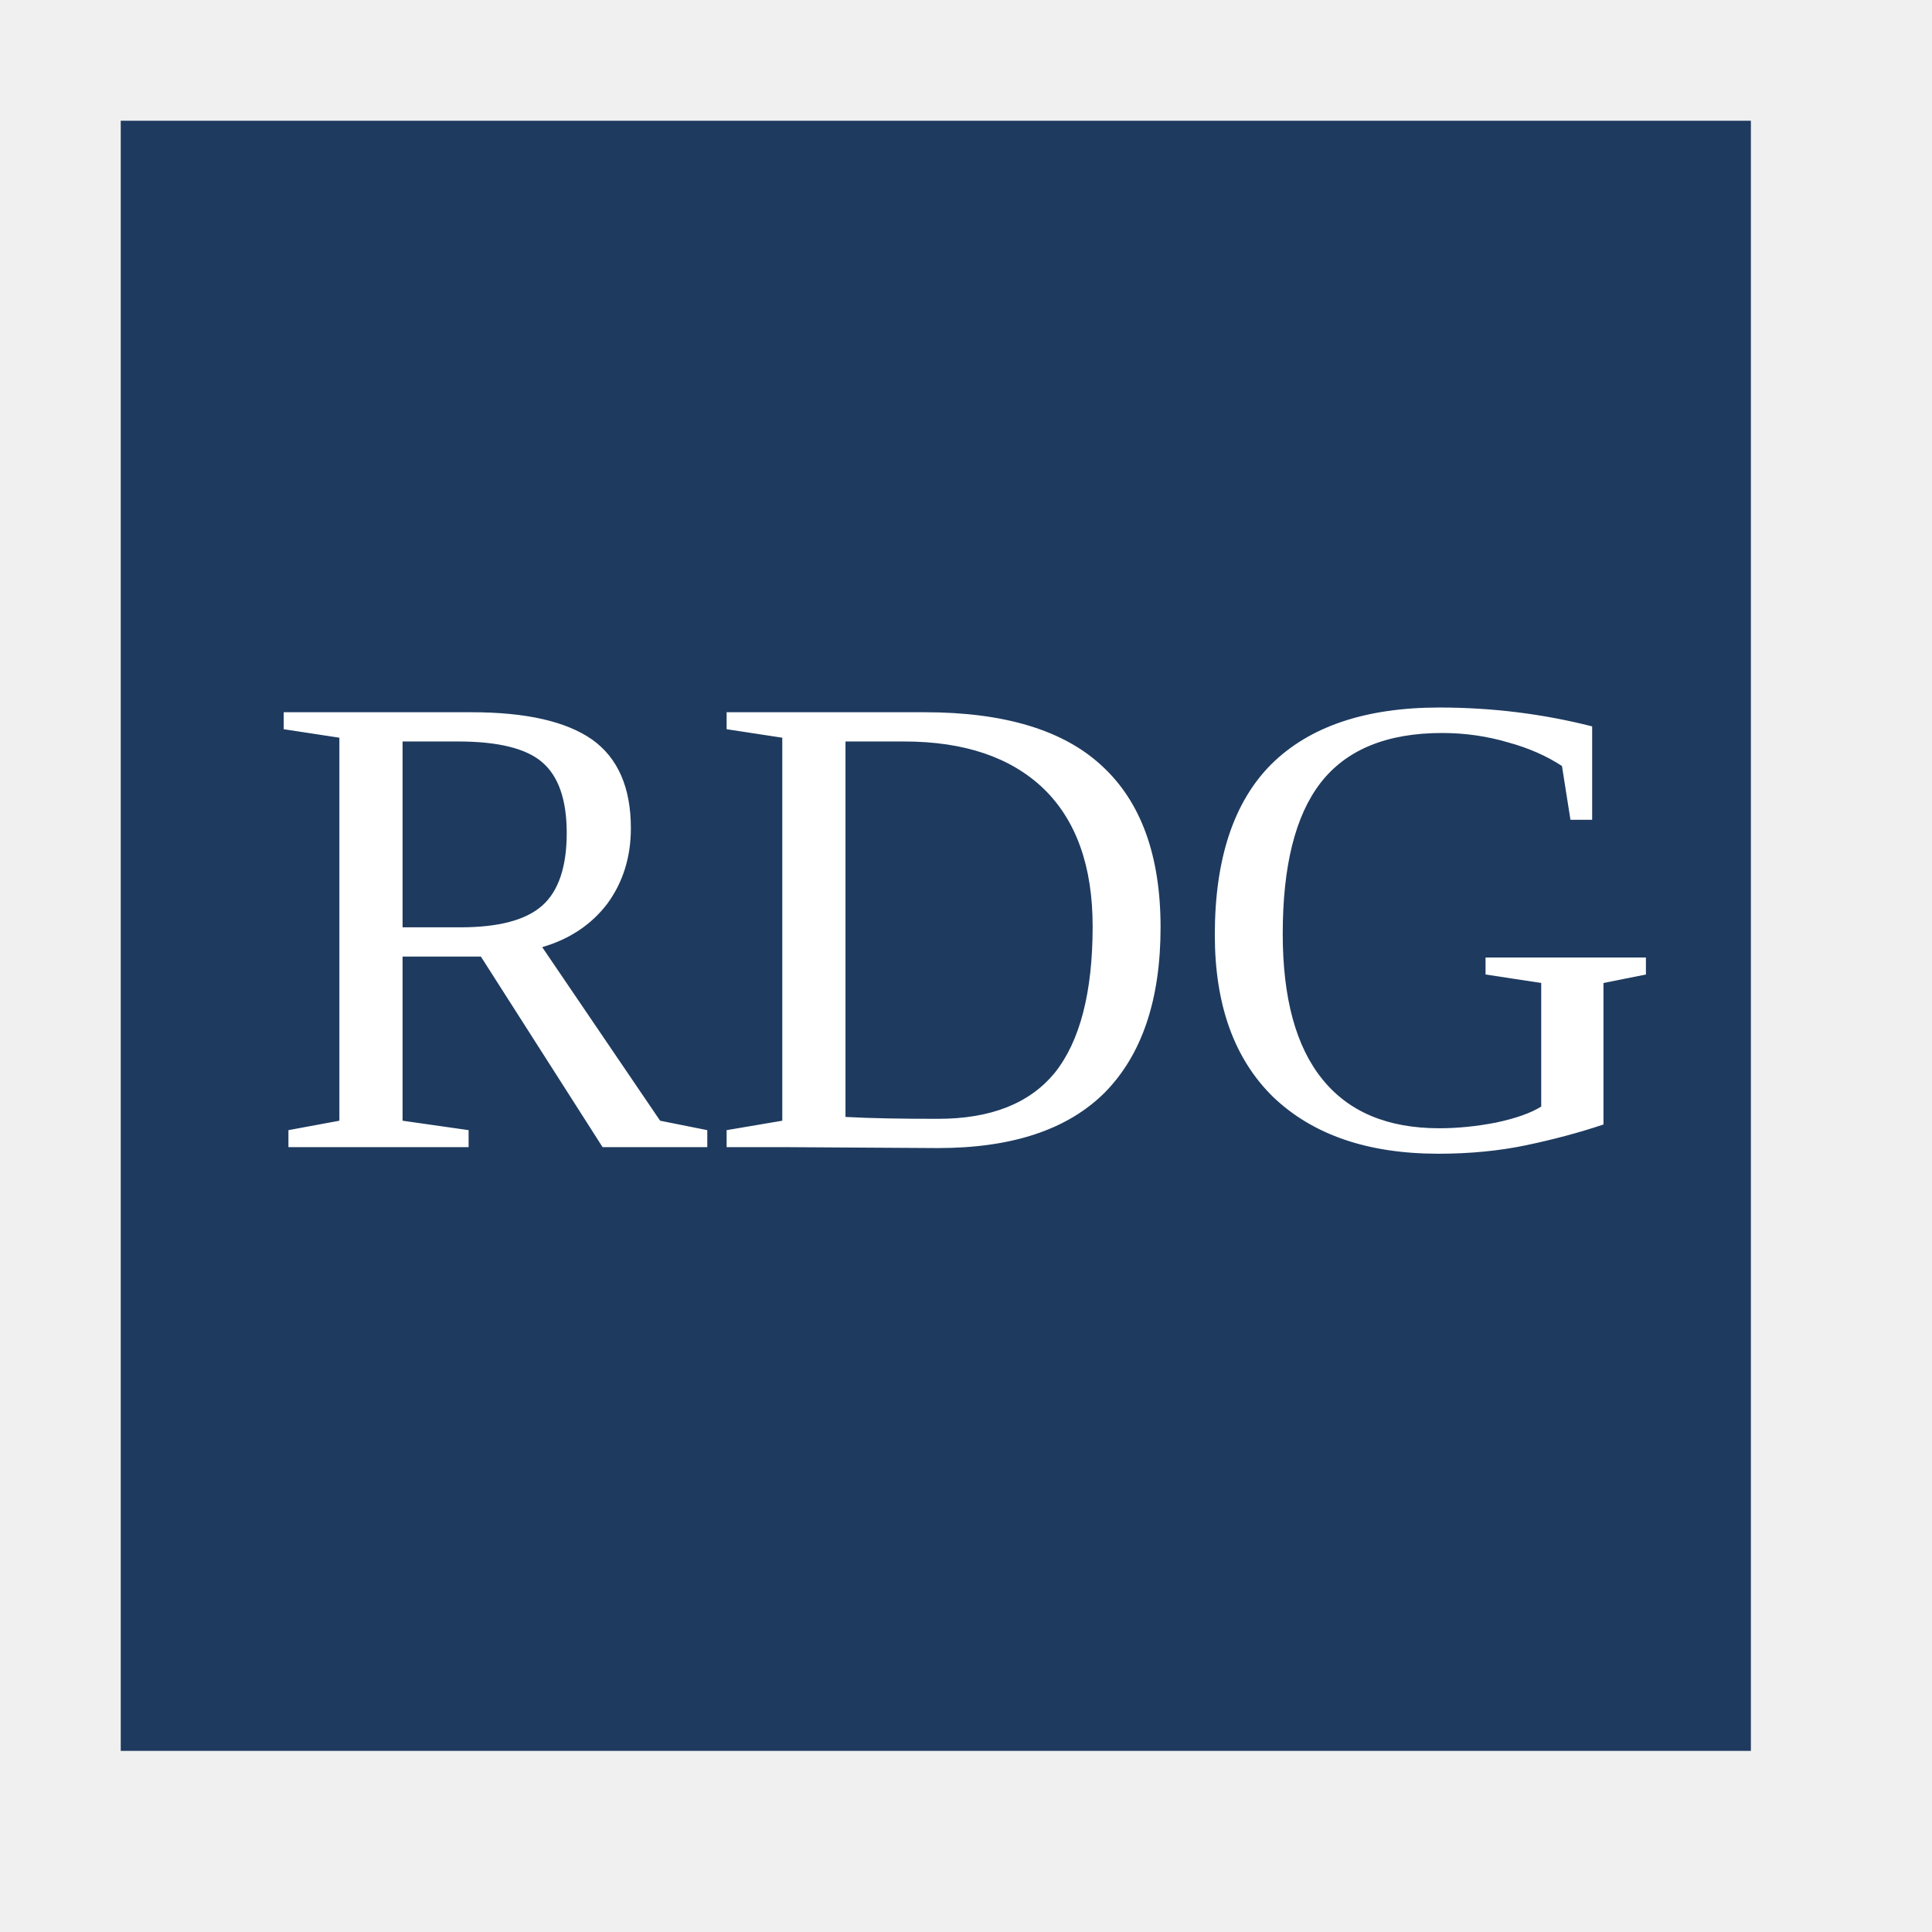
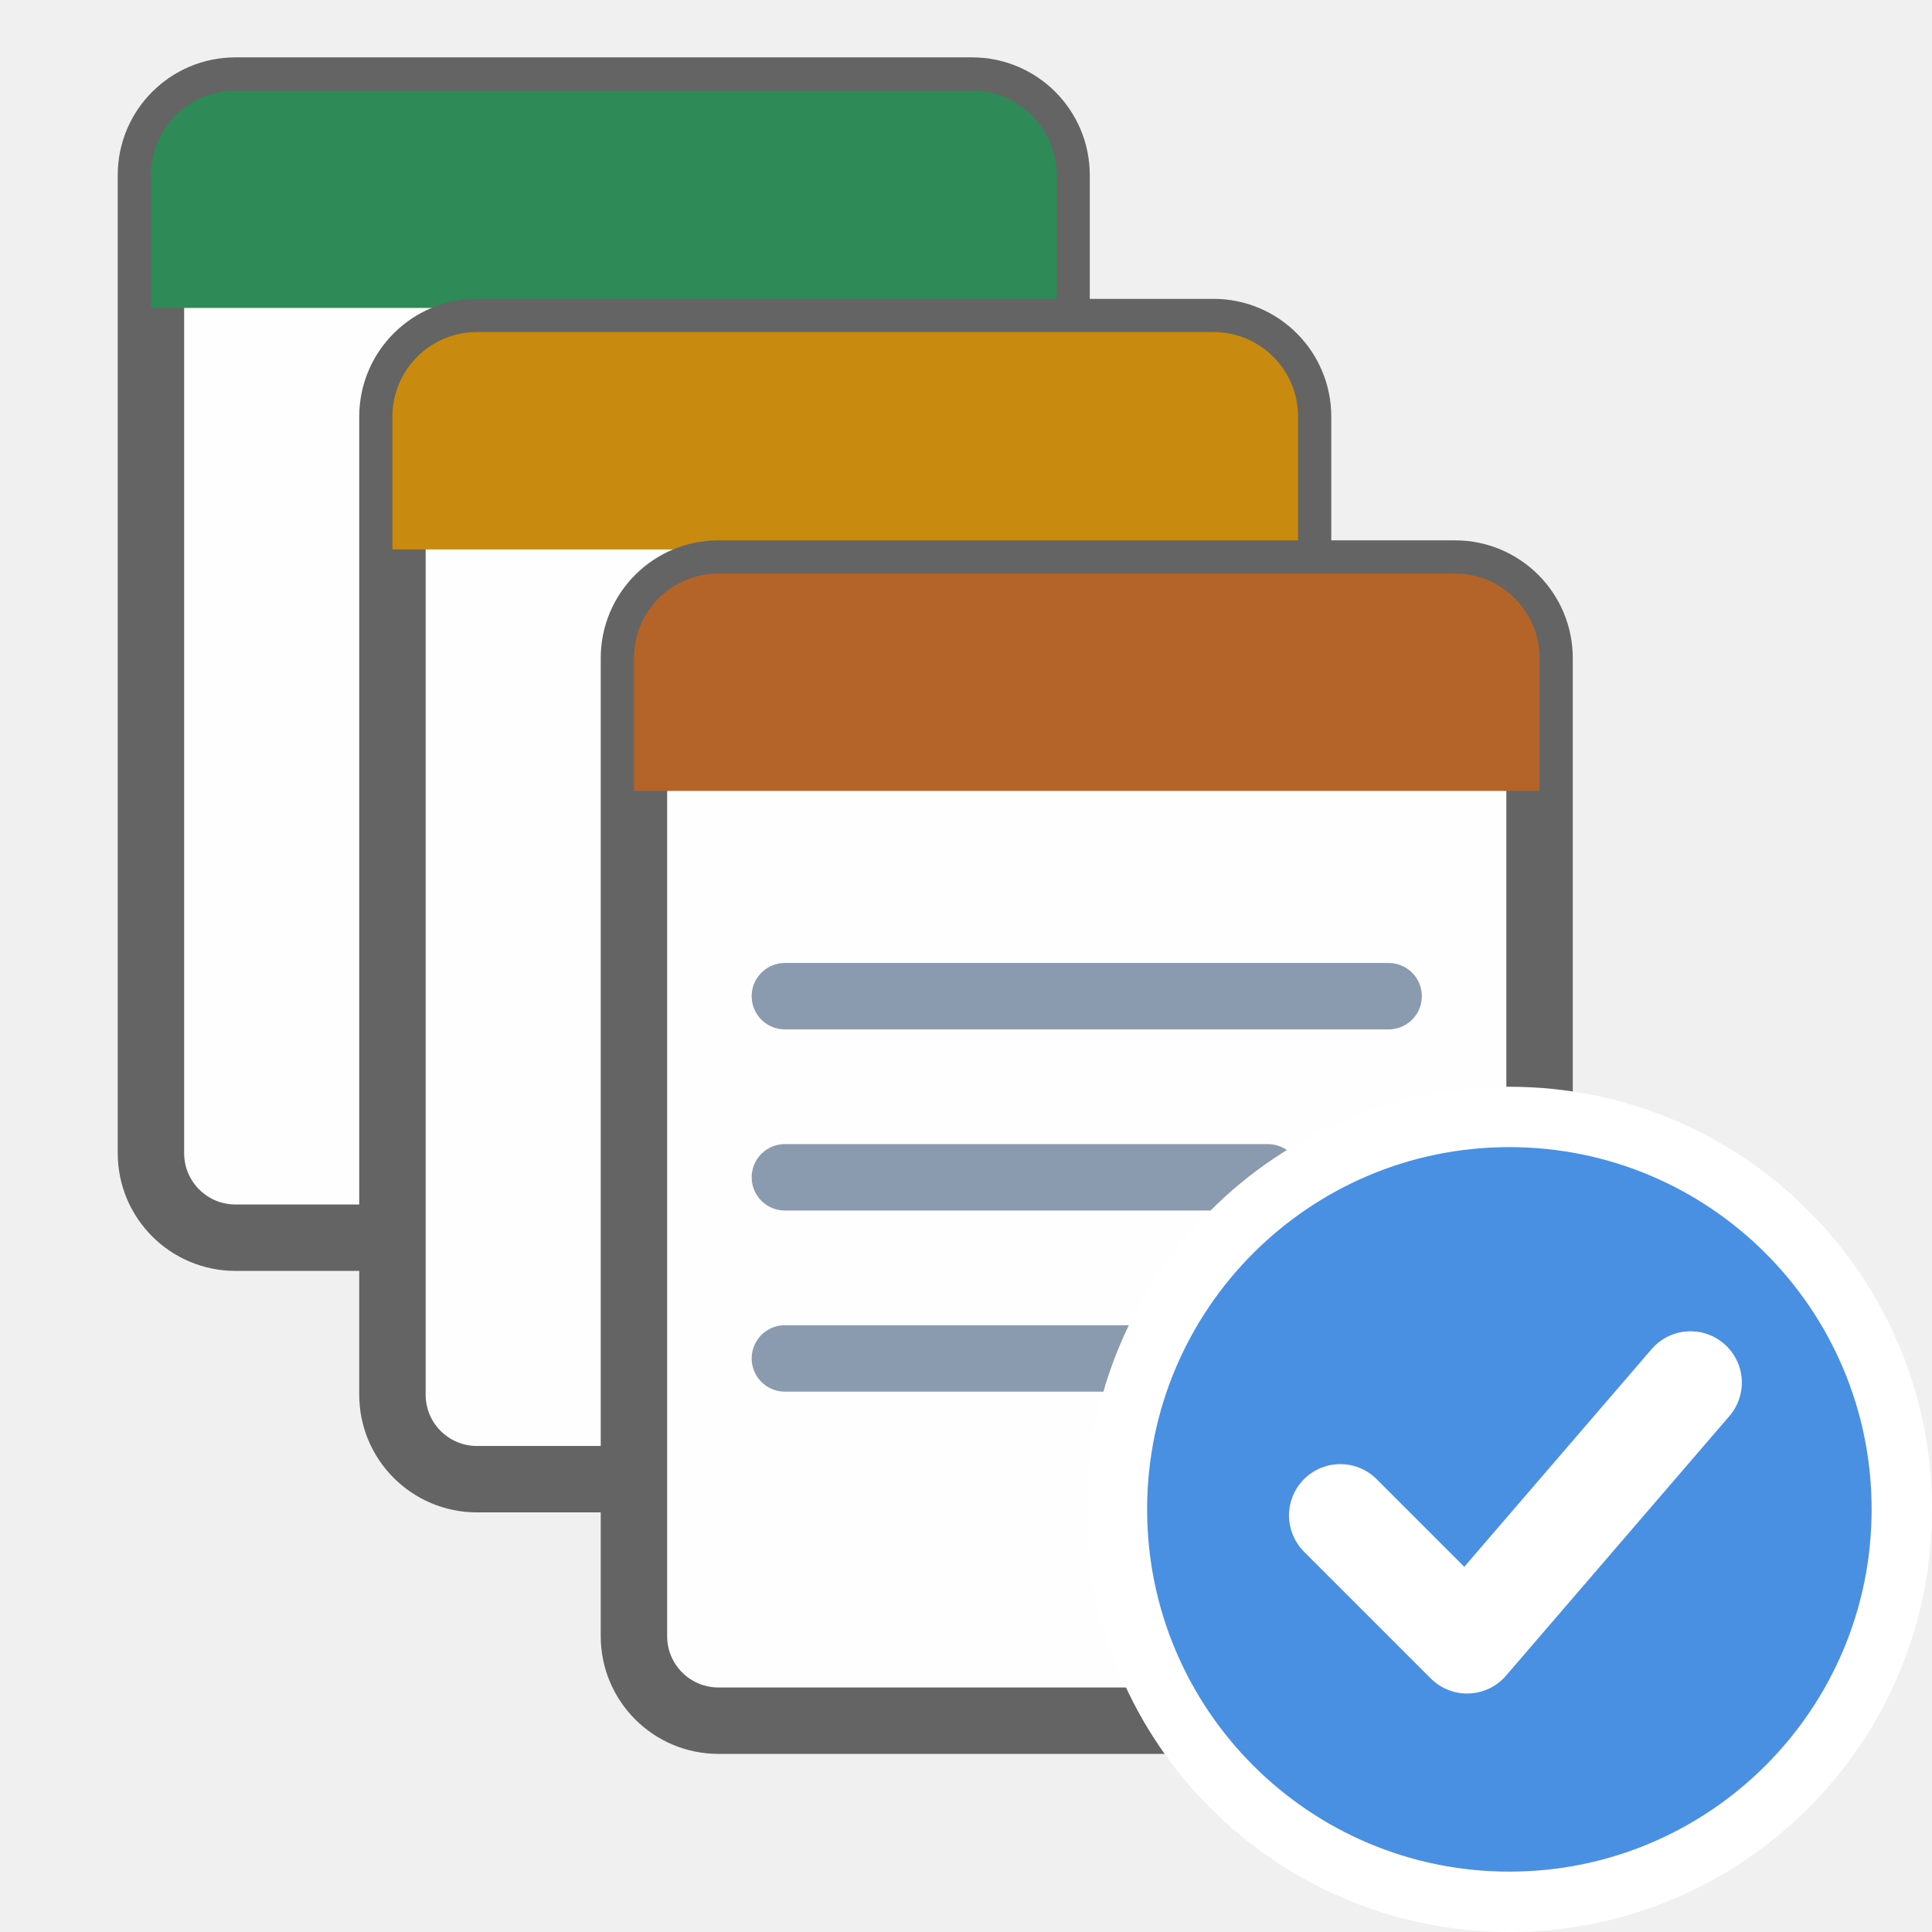
<svg xmlns="http://www.w3.org/2000/svg" width="32" height="32" viewBox="0 0 32 32">
-   <rect x="2" y="2" width="27" height="27" fill="#1e3a5f" />
-   <text x="16" y="19" font-size="11" fill="white" text-anchor="middle">RDG</text>
+   <rect x="2.5" y="1.5" width="15" height="19" rx="1.4" fill="#fefefe" stroke="#646464" stroke-width="1.1" />
+   <path d="M2.5 5.1 V2.9 A1.4 1.4 0 0 1 3.9 1.5 H16.1 A1.4 1.4 0 0 1 17.5 2.9 V5.1 Z" fill="#2e8b57" />
+   <rect x="6.5" y="5.5" width="15" height="19" rx="1.4" fill="#fefefe" stroke="#646464" stroke-width="1.1" />
+   <path d="M6.5 9.1 V6.9 A1.4 1.4 0 0 1 7.9 5.5 H20.1 A1.4 1.4 0 0 1 21.5 6.9 V9.1 Z" fill="#c98a10" />
+   <rect x="10.5" y="9.5" width="15" height="19" rx="1.4" fill="#fefefe" stroke="#646464" stroke-width="1.1" />
+   <path d="M10.5 13.1 V10.9 A1.4 1.4 0 0 1 11.9 9.5 H24.1 A1.4 1.4 0 0 1 25.5 10.9 V13.1 Z" fill="#b46428" />
+   <path d="M13.0 16.5 H23.0 M13.0 19.5 H21.0 M13.0 22.5 H19.0" stroke="#8a9bb0" stroke-width="1.1" stroke-linecap="round" />
+   <circle cx="25" cy="25" r="6.5" fill="#4a90e2" stroke="white" stroke-width="1" />
+   <path d="M22.2 25.1 L24.3 27.2 L28 22.9" fill="none" stroke="white" stroke-width="1.7" stroke-linecap="round" stroke-linejoin="round" />
</svg>
